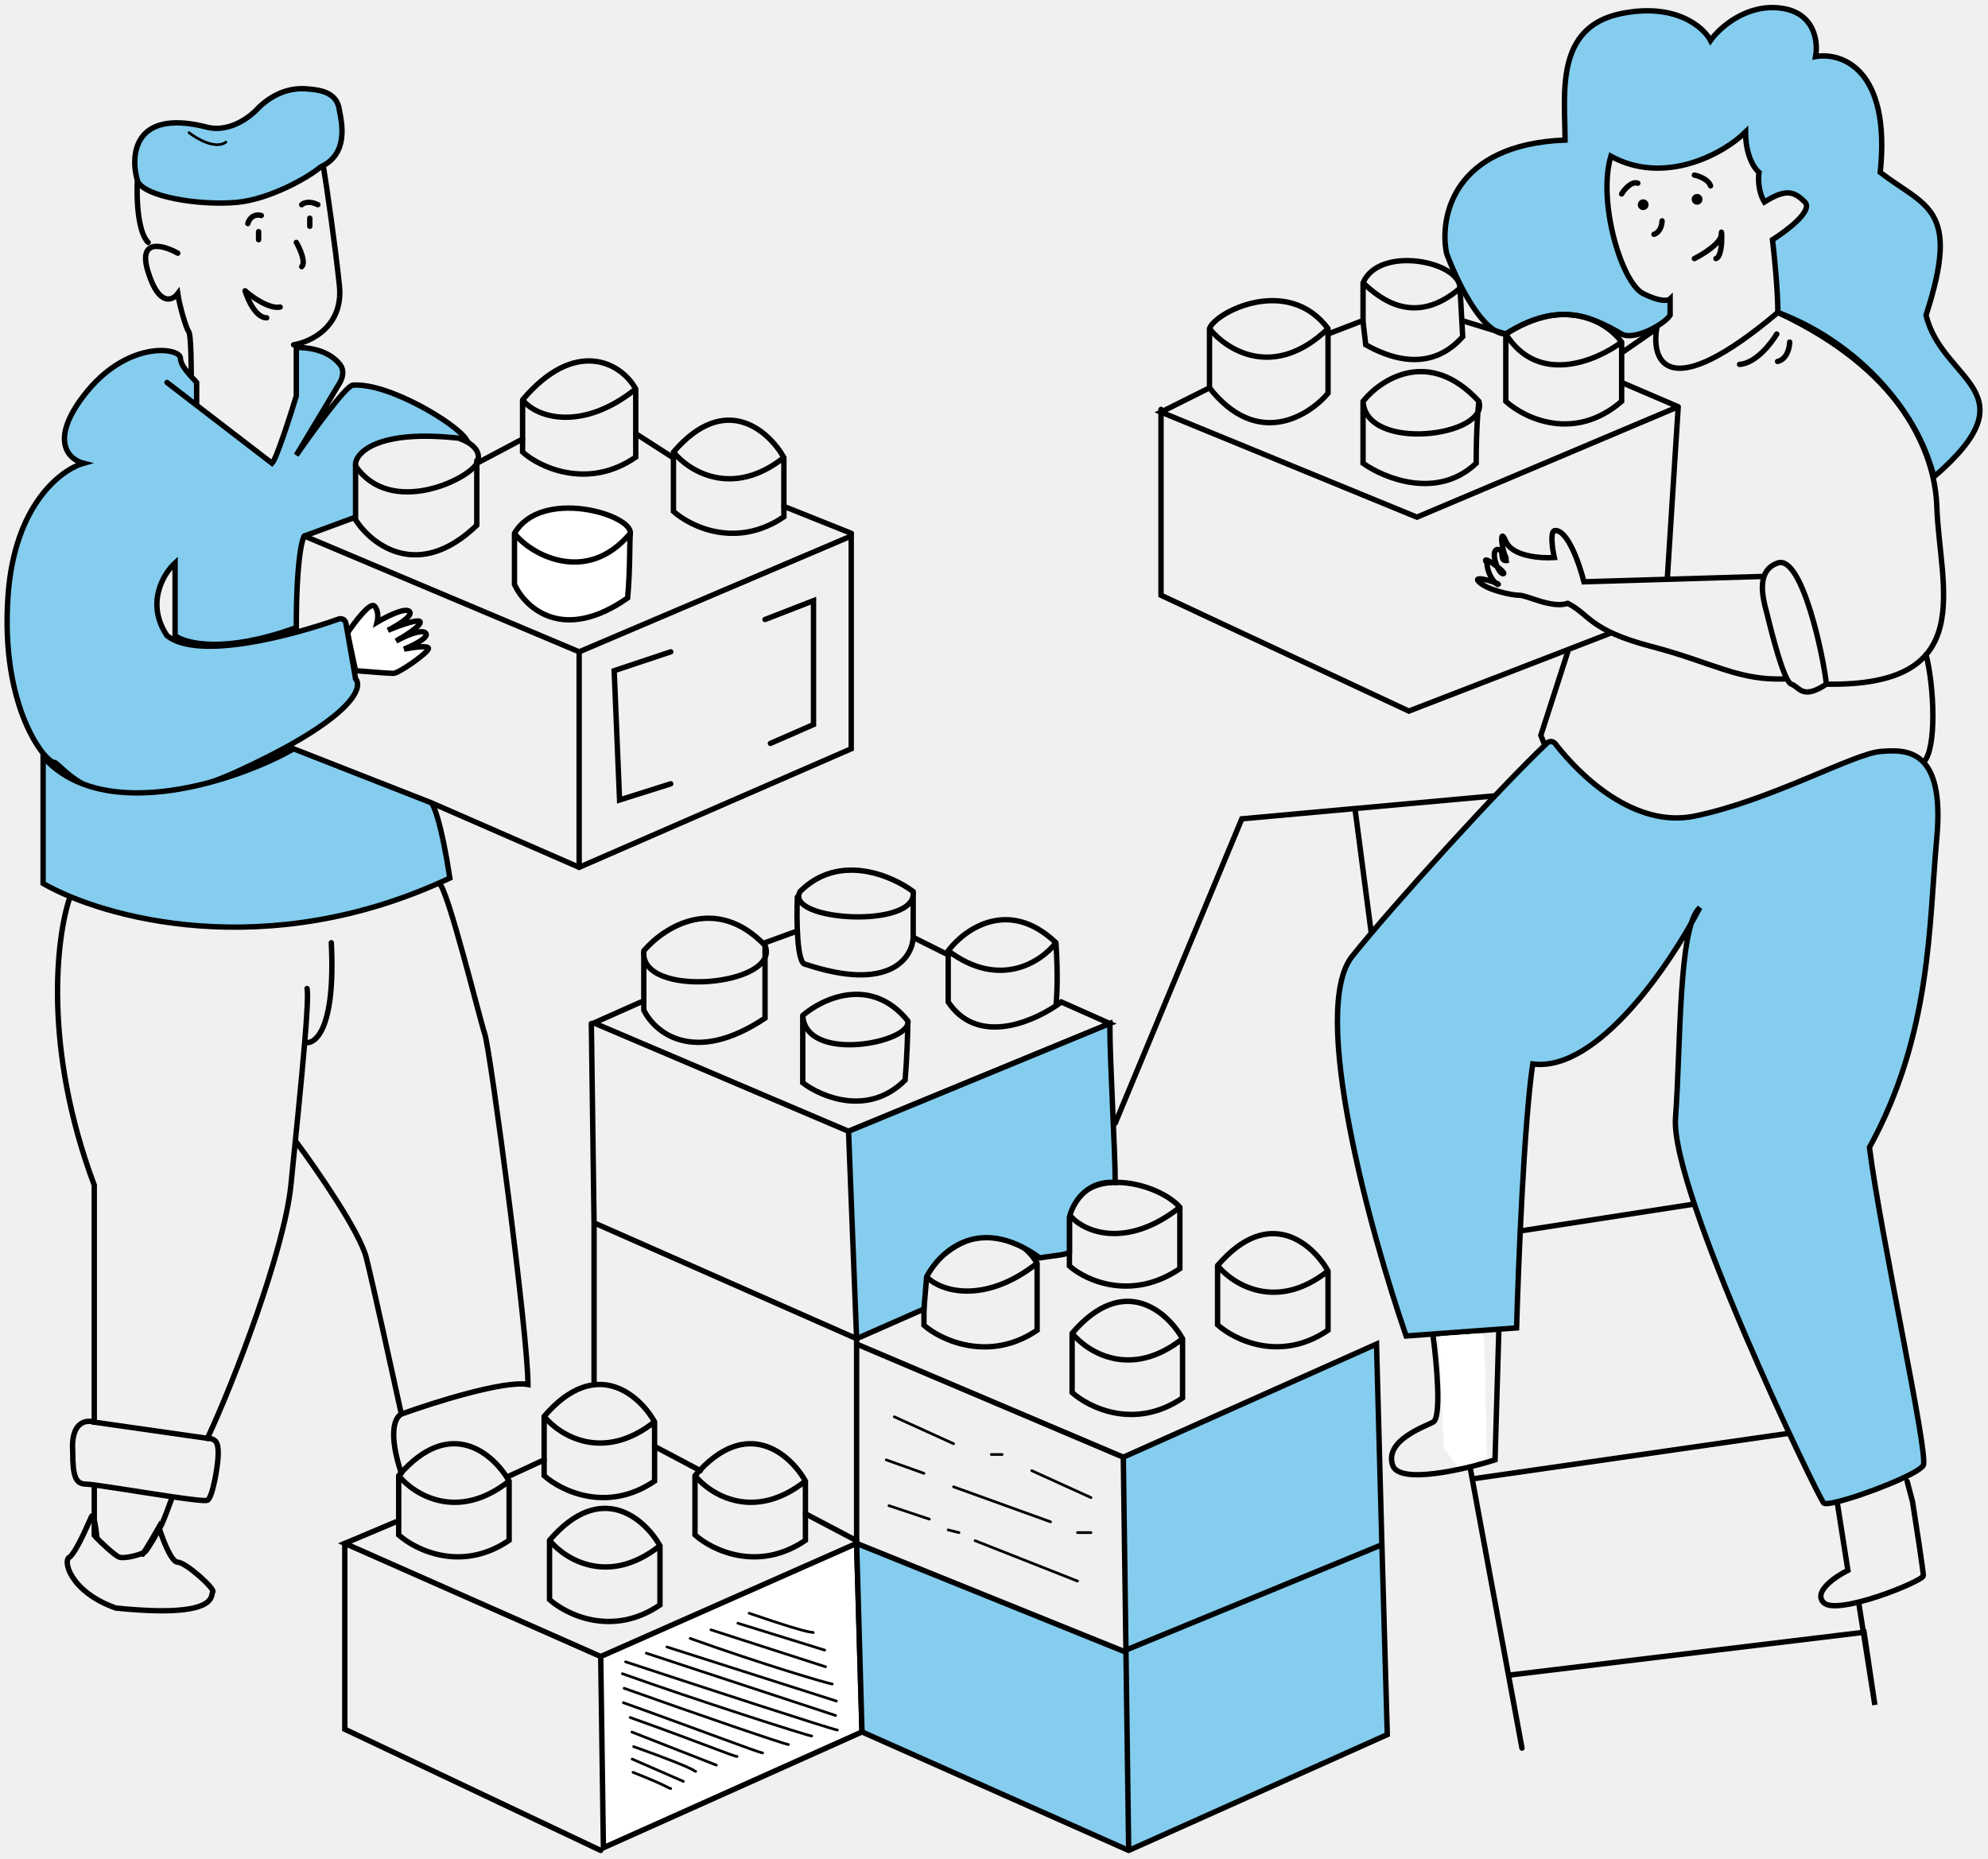
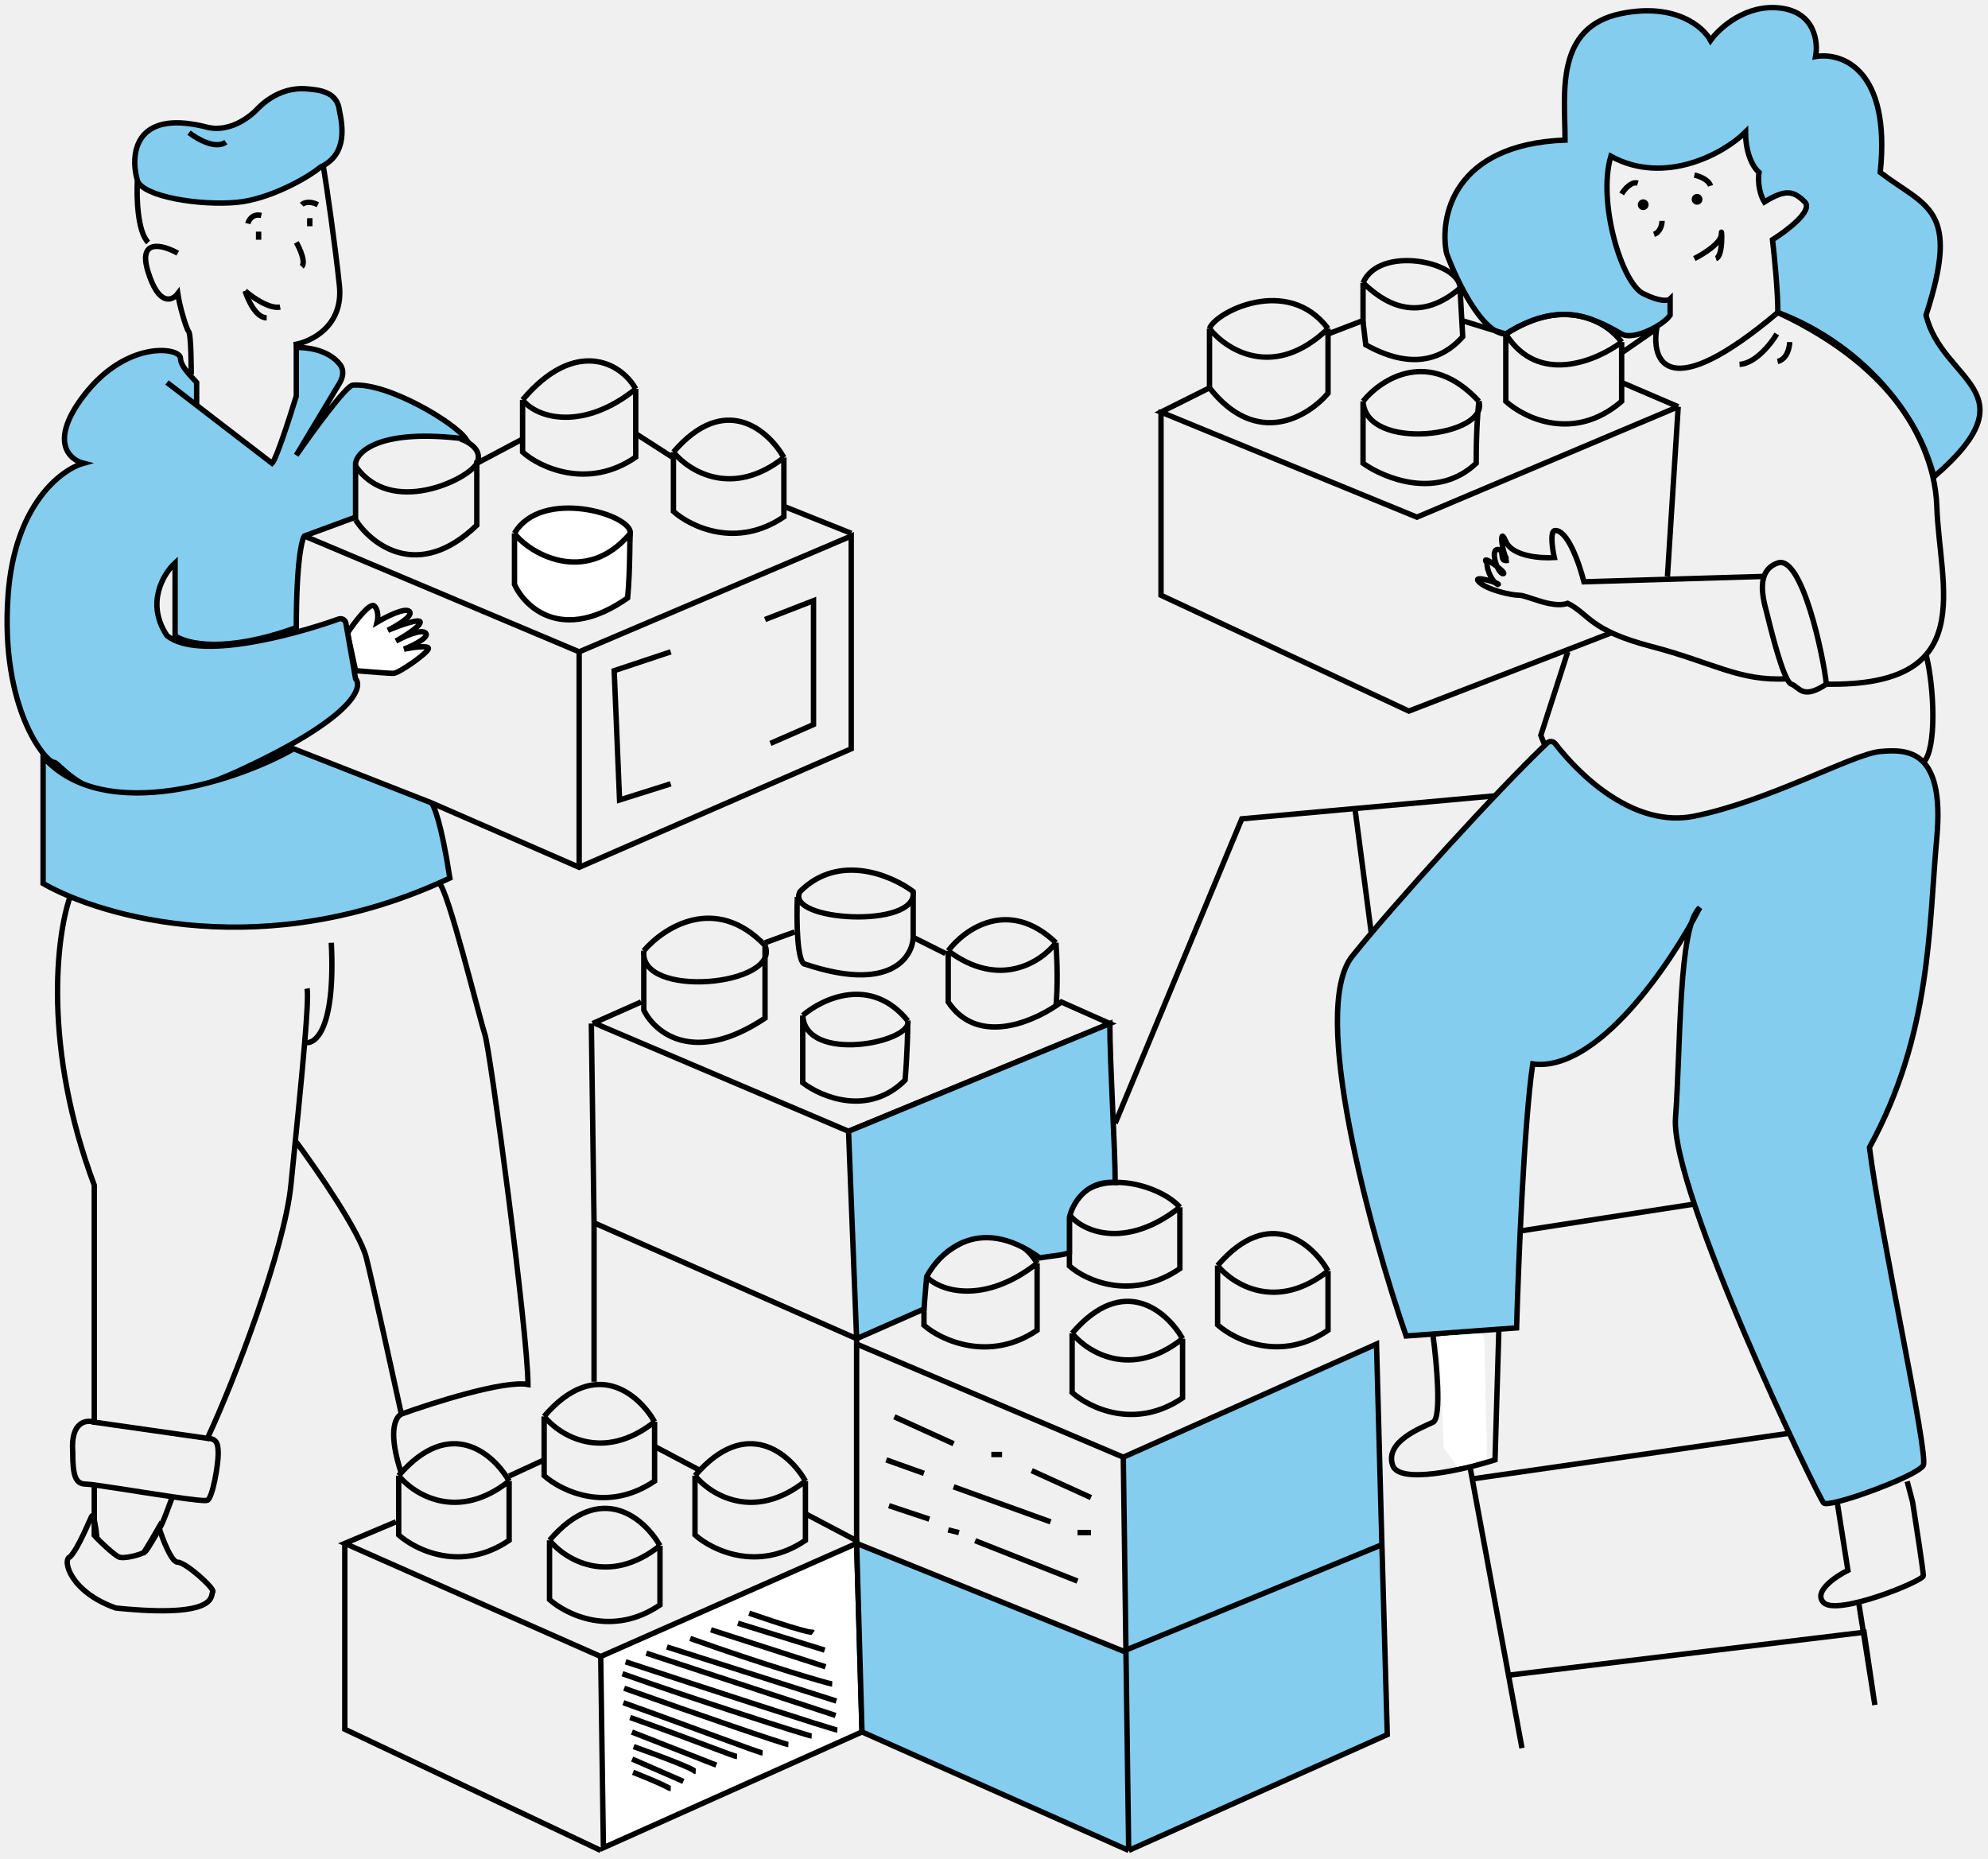
<svg xmlns="http://www.w3.org/2000/svg" viewBox="0 0 369 345" fill="none">
-   <path d="M332.191 63.5C332.172 64.531 331.696 66.693 329.942 67.097" stroke="black" stroke-linecap="round" />
-   <path d="M207 208.5L230.5 152L251.5 150.091M280 147.5L251.5 150.091M251.5 150.091L254.5 173L280 310.973M282.5 324.5L280 310.973M280 310.973L346 303L348 316.5L345 297.5" stroke="black" stroke-linecap="round" />
-   <path d="M273.5 274.5L332.5 266L327.5 221.5L279 229" stroke="black" stroke-linecap="round" />
-   <path d="M57.5 40.5V42" stroke="black" stroke-linecap="round" />
-   <path d="M48 43V44.5" stroke="black" stroke-linecap="round" />
-   <path d="M56 38C56.333 37.667 57.4 37.2 59 38" stroke="black" stroke-linecap="round" />
-   <path d="M46 41.5C46.167 40.833 46.9 39.6 48.5 40" stroke="black" stroke-linecap="round" />
-   <path d="M45.5 54C46 55.667 47.5 59 49.5 59" stroke="black" stroke-linecap="round" />
-   <path d="M45.5 54C46.833 55.167 50 57.4 52 57" stroke="black" stroke-linecap="round" />
-   <path d="M121.5 268.5L130 273" stroke="black" stroke-linecap="round" />
-   <path d="M94.5 274L101 271" stroke="black" stroke-linecap="round" />
-   <path d="M111.5 307.5L64 286.5L73.5 282.5" stroke="black" stroke-linecap="round" />
-   <path d="M199 247.5V258.5C202.167 261.334 210.7 265.5 219.5 259.5C219.5 255.1 219.5 250.334 219.5 248.5M199 247.5C208.6 236.3 216.667 243.5 219.5 248.5M199 247.5C201.833 251 209.9 256.1 219.5 248.5" stroke="black" stroke-linecap="round" />
-   <path d="M125 83.93V94.93C128.167 97.763 136.7 101.93 145.5 95.93C145.5 91.53 145.5 86.763 145.5 84.93M125 83.93C134.6 72.73 142.667 79.93 145.5 84.93M125 83.93C127.833 87.43 135.9 92.53 145.5 84.93" stroke="black" stroke-linecap="round" />
-   <path d="M171.5 236.5V246C174.667 248.833 183.7 252.93 192.5 246.93C192.5 242.53 192.5 236.333 192.5 234.5M171.5 236.5C181.1 225.3 189.667 229.5 192.5 234.5M171.5 236.5C174.333 240 182.9 242.1 192.5 234.5" stroke="black" stroke-linecap="round" />
-   <path d="M198.5 225.5V235C201.667 237.834 210.2 241.5 219 235.5C219 231.1 219 225.936 219 224.103M198.5 225.5C201 216 215 219.5 219 224.103M198.5 225.5C201.333 229 209.4 231.703 219 224.103" stroke="black" stroke-linecap="round" />
-   <path d="M226 234.93V245.93C229.167 248.763 237.7 252.93 246.5 246.93C246.5 242.53 246.5 237.763 246.5 235.93M226 234.93C235.6 223.73 243.667 230.93 246.5 235.93M226 234.93C228.833 238.43 236.9 243.53 246.5 235.93" stroke="black" stroke-linecap="round" />
-   <path d="M129 273.93V284.93C132.167 287.763 140.7 291.93 149.5 285.93C149.5 281.53 149.5 276.763 149.5 274.93M129 273.93C138.6 262.73 146.667 269.93 149.5 274.93M129 273.93C131.833 277.43 139.9 282.53 149.5 274.93" stroke="black" stroke-linecap="round" />
-   <path d="M149.5 281L159 286V248.5L110.266 227M110.266 227V256.5M110.266 227L109.763 190M55 45C55.67 46.167 56.809 48.7 56.005 49.5" stroke="black" stroke-linecap="round" />
-   <path d="M102 285.93V296.93C105.167 299.763 113.7 303.93 122.5 297.93C122.5 293.53 122.5 288.763 122.5 286.93M102 285.93C111.6 274.73 119.667 281.93 122.5 286.93M102 285.93C104.833 289.43 112.9 294.53 122.5 286.93" stroke="black" stroke-linecap="round" />
-   <path d="M101 262.93V273.93C104.167 276.763 112.7 280.93 121.5 274.93C121.5 270.53 121.5 265.763 121.5 263.93M101 262.93C110.6 251.73 118.667 258.93 121.5 263.93M101 262.93C103.833 266.43 111.9 271.53 121.5 263.93" stroke="black" stroke-linecap="round" />
-   <path d="M74 273.93V284.93C77.167 287.763 85.7 291.93 94.5 285.93C94.5 281.53 94.5 276.763 94.5 274.93M74 273.93C83.6 262.73 91.667 269.93 94.5 274.93M74 273.93C76.833 277.43 84.9 282.53 94.5 274.93" stroke="black" stroke-linecap="round" />
+   <path d="M332.191 63.5C332.172 64.531 331.696 66.693 329.942 67.097" stroke="black" strokeLinecap="round" />
+   <path d="M207 208.5L230.5 152L251.5 150.091M280 147.5L251.5 150.091M251.5 150.091L254.5 173L280 310.973M282.5 324.5L280 310.973M280 310.973L346 303L348 316.5L345 297.5" stroke="black" strokeLinecap="round" />
+   <path d="M273.5 274.5L332.5 266L327.5 221.5L279 229" stroke="black" strokeLinecap="round" />
+   <path d="M57.5 40.5V42" stroke="black" strokeLinecap="round" />
+   <path d="M48 43V44.5" stroke="black" strokeLinecap="round" />
+   <path d="M56 38C56.333 37.667 57.4 37.2 59 38" stroke="black" strokeLinecap="round" />
+   <path d="M46 41.5C46.167 40.833 46.9 39.6 48.5 40" stroke="black" strokeLinecap="round" />
+   <path d="M45.5 54C46 55.667 47.5 59 49.5 59" stroke="black" strokeLinecap="round" />
+   <path d="M45.5 54C46.833 55.167 50 57.4 52 57" stroke="black" strokeLinecap="round" />
+   <path d="M121.5 268.5L130 273" stroke="black" strokeLinecap="round" />
+   <path d="M94.5 274L101 271" stroke="black" strokeLinecap="round" />
+   <path d="M111.5 307.5L64 286.5L73.5 282.5" stroke="black" strokeLinecap="round" />
+   <path d="M199 247.5V258.5C202.167 261.334 210.7 265.5 219.5 259.5C219.5 255.1 219.5 250.334 219.5 248.5M199 247.5C208.6 236.3 216.667 243.5 219.5 248.5M199 247.5C201.833 251 209.9 256.1 219.5 248.5" stroke="black" strokeLinecap="round" />
+   <path d="M125 83.93V94.93C128.167 97.763 136.7 101.93 145.5 95.93C145.5 91.53 145.5 86.763 145.5 84.93M125 83.93C134.6 72.73 142.667 79.93 145.5 84.93M125 83.93C127.833 87.43 135.9 92.53 145.5 84.93" stroke="black" strokeLinecap="round" />
+   <path d="M171.5 236.5V246C174.667 248.833 183.7 252.93 192.5 246.93C192.5 242.53 192.5 236.333 192.5 234.5M171.5 236.5C181.1 225.3 189.667 229.5 192.5 234.5M171.5 236.5C174.333 240 182.9 242.1 192.5 234.5" stroke="black" strokeLinecap="round" />
+   <path d="M198.5 225.5V235C201.667 237.834 210.2 241.5 219 235.5C219 231.1 219 225.936 219 224.103M198.5 225.5C201 216 215 219.5 219 224.103M198.5 225.5C201.333 229 209.4 231.703 219 224.103" stroke="black" strokeLinecap="round" />
+   <path d="M226 234.93V245.93C229.167 248.763 237.7 252.93 246.5 246.93C246.5 242.53 246.5 237.763 246.5 235.93M226 234.93C235.6 223.73 243.667 230.93 246.5 235.93M226 234.93C228.833 238.43 236.9 243.53 246.5 235.93" stroke="black" strokeLinecap="round" />
+   <path d="M129 273.93V284.93C132.167 287.763 140.7 291.93 149.5 285.93C149.5 281.53 149.5 276.763 149.5 274.93M129 273.93C138.6 262.73 146.667 269.93 149.5 274.93M129 273.93C131.833 277.43 139.9 282.53 149.5 274.93" stroke="black" strokeLinecap="round" />
+   <path d="M149.5 281L159 286V248.5L110.266 227M110.266 227V256.5M110.266 227L109.763 190M55 45C55.67 46.167 56.809 48.7 56.005 49.5" stroke="black" strokeLinecap="round" />
+   <path d="M102 285.93V296.93C105.167 299.763 113.7 303.93 122.5 297.93C122.5 293.53 122.5 288.763 122.5 286.93M102 285.93C111.6 274.73 119.667 281.93 122.5 286.93M102 285.93C104.833 289.43 112.9 294.53 122.5 286.93" stroke="black" strokeLinecap="round" />
+   <path d="M101 262.93V273.93C104.167 276.763 112.7 280.93 121.5 274.93C121.5 270.53 121.5 265.763 121.5 263.93M101 262.93C110.6 251.73 118.667 258.93 121.5 263.93M101 262.93C103.833 266.43 111.9 271.53 121.5 263.93" stroke="black" strokeLinecap="round" />
+   <path d="M74 273.93V284.93C77.167 287.763 85.7 291.93 94.5 285.93C94.5 281.53 94.5 276.763 94.5 274.93M74 273.93C83.6 262.73 91.667 269.93 94.5 274.93M74 273.93C76.833 277.43 84.9 282.53 94.5 274.93" stroke="black" strokeLinecap="round" />
  <path d="M159 286.5L111.5 307.5L112 343L160 321.5L159 286.5Z" fill="white" />
-   <path d="M64 286.5V321L111.5 343.5M111.5 307.5L159 286.5L160 321.5L112 343L111.5 307.5Z" stroke="black" stroke-linecap="round" />
-   <path d="M176 284L178 284.5" stroke="black" stroke-width="0.5" stroke-linecap="round" />
-   <path d="M184 270H186" stroke="black" stroke-width="0.5" stroke-linecap="round" />
-   <path d="M200 284.5H202.5" stroke="black" stroke-width="0.5" stroke-linecap="round" />
-   <path d="M181 286L200 293.5" stroke="black" stroke-width="0.5" stroke-linecap="round" />
-   <path d="M165 279.5L172.5 282" stroke="black" stroke-width="0.5" stroke-linecap="round" />
-   <path d="M177 276L195 282.5" stroke="black" stroke-width="0.5" stroke-linecap="round" />
-   <path d="M164.5 271L171.5 273.5" stroke="black" stroke-width="0.5" stroke-linecap="round" />
-   <path d="M291 121L286 136.5L288 141.5" stroke="black" stroke-linecap="round" />
-   <path d="M314.5 48.001C316.167 47.167 319.5 45.1 319.5 43.501C319.5 41.501 320 47.501 318.5 48.001" stroke="black" stroke-linecap="round" />
-   <path d="M308.5 41C308.5 41.667 308.2 43.1 307 43.5" stroke="black" stroke-linecap="round" />
-   <path d="M301 36C301.5 35.166 302.8 33.6 304 34" stroke="black" stroke-linecap="round" />
-   <path d="M290.496 26C269.696 26.8 267.163 40.333 268.496 47C270.33 52 275.098 62 279.498 62C288.998 56 294.998 58.5 300.998 62C303.187 63.276 308.831 60.333 309.998 58.5V55.5C309.665 55.833 308.198 56.1 304.998 54.5C300.998 52.5 296.498 37.5 298.997 29C308.996 34.5 319.998 28.5 323.998 24.5C323.998 28.9 325.665 31.333 326.498 32C326.331 33 326.298 35.5 327.498 37.5C331.498 35 332.998 35.5 334.998 37.5C336.598 39.1 331.665 42.833 328.998 44.5C329.331 47.333 329.998 54 329.998 58C353.498 69 357.498 83.5 358.998 88.5C377.498 72.5 360.498 71 357.498 58.5C363.998 38.5 357.498 38.5 348.998 32C350.998 12.8 341.831 9.667 336.998 10.5C337.498 7.833 336.898 2.3 330.498 1.5C324.098 0.7 319.165 5.167 317.498 7.5C316.165 5 310.998 0.5 300.998 2.5C288.498 5 290.496 17.5 290.496 26Z" fill="#84CDEE" stroke="black" stroke-linecap="round" />
-   <path d="M314.5 32.5C315.333 32.667 317.1 33.3 317.5 34.5" stroke="black" stroke-linecap="round" />
-   <path d="M311.5 75.5L263 96L215.5 76.5L224.5 72M311.5 75.5L309.5 107M311.5 75.5L301 70.999M224.5 72V61M224.5 72C233.3 83.2 242.833 77.333 246.5 73V62M224.5 61C225.5 58 239 51 246.5 61M224.5 61C227.667 65 236.5 70.6 246.5 61M246.5 61V62M246.5 62L253 59.5M253 59.5V52.5M253 59.5C253 59.666 253.1 60.8 253.5 63.999C263.5 69.6 269 65.333 271.5 62.5L271 53.5M253 52.5C256.167 55.5 262.6 60.7 271 53.5M253 52.5C256 45.5 271 48.499 271 53.5M253 74.499C256.333 70.333 265.3 64.499 274.5 74.499M253 74.499C253.5 83.999 276.5 80.999 274.5 74.499M253 74.499V85.999C257 88.833 266.8 92.799 274 85.999C274 79.999 274.333 75.833 274.5 74.499M271.333 59.5L279.5 62M279.5 62V74.499C283 77.666 292.2 82.1 301 74.499C301 73.275 301 72.1 301 70.999M279.5 62C290.7 54.8 298.5 60 301 63.499M279.5 62C285.5 71.6 296.333 67 301 63.499M301 63.499C301 63.94 301 64.623 301 65.499M301 70.999C301 68.802 301 66.903 301 65.499M301 65.499L307.5 61C306.5 67.166 309.6 75.2 330 57.999C346 63.999 359 78.999 359.5 93.999C360 109 367.5 127.5 339 127M339 127C338.5 122 334.5 103 330 104.5C328.579 104.973 327.806 105.896 327.429 107M339 127C334.5 130 334 127.5 332.5 127C332.25 126.916 331.971 126.554 331.679 126M327.429 107C326.614 109.391 327.658 112.631 328 114C328.417 115.666 330.221 123.231 331.679 126M327.429 107L294 108C293.167 104.666 290.9 98.1 288.5 98.499C287.7 98.9 288.167 102 288.5 103.5C286 103.666 280.7 103.3 279.5 100.5C278 96.999 279 104 280 104C278 104.5 279.5 102 278 102C276.5 102 278 106.5 279 106.5C280 106.5 274.5 102.5 276 104.5C276 106 277 108 278 108.5C279 108.5 273 106.5 274.5 108C276 109.5 280.5 110.5 282 110.5C283.5 110.5 288 113 291 112C295 114 295 117 306.5 120C318 123 322.859 126.5 331.679 126" stroke="black" stroke-linecap="round" />
+   <path d="M64 286.5V321L111.5 343.5M111.5 307.5L159 286.5L160 321.5L112 343L111.5 307.5Z" stroke="black" strokeLinecap="round" />
+   <path d="M176 284L178 284.5" stroke="black" strokeWidth="0.5" strokeLinecap="round" />
+   <path d="M184 270H186" stroke="black" strokeWidth="0.5" strokeLinecap="round" />
+   <path d="M200 284.5H202.5" stroke="black" strokeWidth="0.5" strokeLinecap="round" />
+   <path d="M181 286L200 293.5" stroke="black" strokeWidth="0.5" strokeLinecap="round" />
+   <path d="M165 279.5L172.5 282" stroke="black" strokeWidth="0.5" strokeLinecap="round" />
+   <path d="M177 276L195 282.5" stroke="black" strokeWidth="0.5" strokeLinecap="round" />
+   <path d="M164.5 271L171.5 273.5" stroke="black" strokeWidth="0.5" strokeLinecap="round" />
+   <path d="M291 121L286 136.5L288 141.5" stroke="black" strokeLinecap="round" />
+   <path d="M314.5 48.001C316.167 47.167 319.5 45.1 319.5 43.501C319.5 41.501 320 47.501 318.5 48.001" stroke="black" strokeLinecap="round" />
+   <path d="M308.5 41C308.5 41.667 308.2 43.1 307 43.5" stroke="black" strokeLinecap="round" />
+   <path d="M301 36C301.5 35.166 302.8 33.6 304 34" stroke="black" strokeLinecap="round" />
+   <path d="M290.496 26C269.696 26.8 267.163 40.333 268.496 47C270.33 52 275.098 62 279.498 62C288.998 56 294.998 58.5 300.998 62C303.187 63.276 308.831 60.333 309.998 58.5V55.5C309.665 55.833 308.198 56.1 304.998 54.5C300.998 52.5 296.498 37.5 298.997 29C308.996 34.5 319.998 28.5 323.998 24.5C323.998 28.9 325.665 31.333 326.498 32C326.331 33 326.298 35.5 327.498 37.5C331.498 35 332.998 35.5 334.998 37.5C336.598 39.1 331.665 42.833 328.998 44.5C329.331 47.333 329.998 54 329.998 58C353.498 69 357.498 83.5 358.998 88.5C377.498 72.5 360.498 71 357.498 58.5C363.998 38.5 357.498 38.5 348.998 32C350.998 12.8 341.831 9.667 336.998 10.5C337.498 7.833 336.898 2.3 330.498 1.5C324.098 0.7 319.165 5.167 317.498 7.5C316.165 5 310.998 0.5 300.998 2.5C288.498 5 290.496 17.5 290.496 26Z" fill="#84CDEE" stroke="black" strokeLinecap="round" />
+   <path d="M314.5 32.5C315.333 32.667 317.1 33.3 317.5 34.5" stroke="black" strokeLinecap="round" />
+   <path d="M311.5 75.5L263 96L215.5 76.5L224.5 72M311.5 75.5L309.5 107M311.5 75.5L301 70.999M224.5 72V61M224.5 72C233.3 83.2 242.833 77.333 246.5 73V62M224.5 61C225.5 58 239 51 246.5 61M224.5 61C227.667 65 236.5 70.6 246.5 61M246.5 61V62M246.5 62L253 59.5M253 59.5V52.5M253 59.5C253 59.666 253.1 60.8 253.5 63.999C263.5 69.6 269 65.333 271.5 62.5L271 53.5M253 52.5C256.167 55.5 262.6 60.7 271 53.5M253 52.5C256 45.5 271 48.499 271 53.5M253 74.499C256.333 70.333 265.3 64.499 274.5 74.499M253 74.499C253.5 83.999 276.5 80.999 274.5 74.499M253 74.499V85.999C257 88.833 266.8 92.799 274 85.999C274 79.999 274.333 75.833 274.5 74.499M271.333 59.5L279.5 62M279.5 62V74.499C283 77.666 292.2 82.1 301 74.499C301 73.275 301 72.1 301 70.999M279.5 62C290.7 54.8 298.5 60 301 63.499M279.5 62C285.5 71.6 296.333 67 301 63.499M301 63.499C301 63.94 301 64.623 301 65.499M301 70.999C301 68.802 301 66.903 301 65.499M301 65.499L307.5 61C306.5 67.166 309.6 75.2 330 57.999C346 63.999 359 78.999 359.5 93.999C360 109 367.5 127.5 339 127M339 127C338.5 122 334.5 103 330 104.5C328.579 104.973 327.806 105.896 327.429 107M339 127C334.5 130 334 127.5 332.5 127C332.25 126.916 331.971 126.554 331.679 126M327.429 107C326.614 109.391 327.658 112.631 328 114C328.417 115.666 330.221 123.231 331.679 126M327.429 107L294 108C293.167 104.666 290.9 98.1 288.5 98.499C287.7 98.9 288.167 102 288.5 103.5C286 103.666 280.7 103.3 279.5 100.5C278 96.999 279 104 280 104C278 104.5 279.5 102 278 102C276.5 102 278 106.5 279 106.5C280 106.5 274.5 102.5 276 104.5C276 106 277 108 278 108.5C279 108.5 273 106.5 274.5 108C276 109.5 280.5 110.5 282 110.5C283.5 110.5 288 113 291 112C295 114 295 117 306.5 120C318 123 322.859 126.5 331.679 126" stroke="black" strokeLinecap="round" />
  <path d="M260.998 248C254.331 228.667 242.998 187.5 250.998 177.5C258.751 167.808 278.247 146.362 287.179 137.919C287.613 137.508 288.304 137.574 288.669 138.047C293.481 144.277 303.509 153.734 314.498 151.5C328.498 148.654 343.998 139.929 348.998 139.5C353.998 139.071 360.998 139 359.498 155.5C357.998 172 358.498 192 346.998 213C348.998 229 357.998 270 356.998 272C356.214 273.569 345.896 277.597 340.998 278.78C339.651 279.106 338.714 279.216 338.498 279C337.498 278 309.997 221 310.998 207.5C311.842 196.107 311.618 178.66 313.931 171.388C307.81 182.18 295.459 198.961 284.498 197.5C282.898 208.3 281.831 234.667 281.498 246.5L278.21 246.741L260.998 248Z" fill="#84CDEE" />
-   <path d="M357.498 121.5C358.998 127.333 359.539 139 357.039 141.5M265.998 248C266.665 253 267.598 263.2 265.998 264C263.998 265 256.998 267.5 258.498 272C259.698 275.6 271.665 272.833 277.498 271L278.21 246.741M278.21 246.741L281.498 246.5C281.831 234.667 282.898 208.3 284.498 197.5C296.498 199.1 310.165 178.833 315.498 168.5C311.498 172 311.998 194 310.998 207.5C309.997 221 337.498 278 338.498 279C338.714 279.216 339.651 279.106 340.998 278.78M278.21 246.741L260.998 248C254.331 228.667 242.998 187.5 250.998 177.5C258.751 167.808 278.247 146.362 287.179 137.919C287.613 137.508 288.304 137.574 288.669 138.047C293.481 144.277 303.509 153.734 314.498 151.5C328.498 148.654 343.998 139.929 348.998 139.5C353.998 139.071 360.998 139 359.498 155.5C357.998 172 358.498 192 346.998 213C348.998 229 357.998 270 356.998 272C356.214 273.569 345.896 277.597 340.998 278.78M340.998 278.78L342.998 291.5C340.665 292.667 336.498 295.5 338.498 297.5C340.998 300 356.998 293.5 356.998 292.5C356.998 291.7 355.665 283.02 354.998 278.78L353.998 275" stroke="black" stroke-linecap="round" />
+   <path d="M357.498 121.5C358.998 127.333 359.539 139 357.039 141.5M265.998 248C266.665 253 267.598 263.2 265.998 264C263.998 265 256.998 267.5 258.498 272C259.698 275.6 271.665 272.833 277.498 271L278.21 246.741M278.21 246.741L281.498 246.5C281.831 234.667 282.898 208.3 284.498 197.5C296.498 199.1 310.165 178.833 315.498 168.5C311.498 172 311.998 194 310.998 207.5C309.997 221 337.498 278 338.498 279C338.714 279.216 339.651 279.106 340.998 278.78M278.21 246.741L260.998 248C254.331 228.667 242.998 187.5 250.998 177.5C258.751 167.808 278.247 146.362 287.179 137.919C287.613 137.508 288.304 137.574 288.669 138.047C293.481 144.277 303.509 153.734 314.498 151.5C328.498 148.654 343.998 139.929 348.998 139.5C353.998 139.071 360.998 139 359.498 155.5C357.998 172 358.498 192 346.998 213C348.998 229 357.998 270 356.998 272C356.214 273.569 345.896 277.597 340.998 278.78M340.998 278.78L342.998 291.5C340.665 292.667 336.498 295.5 338.498 297.5C340.998 300 356.998 293.5 356.998 292.5C356.998 291.7 355.665 283.02 354.998 278.78L353.998 275" stroke="black" strokeLinecap="round" />
  <path d="M37.998 23.5C24.798 20.3 24.164 28.834 25.498 33.5C26.497 36.501 37.028 38.212 43.998 37.561C49.998 37 57.165 33 59.498 31C59.672 30.92 59.838 30.836 59.998 30.749C64.619 28.229 63.481 22.916 62.998 20.5C62.598 16.9 58.998 16.682 56.998 16.5C51.498 16 47.998 20 47.498 20.5C47.145 20.854 42.998 25 37.998 23.5Z" fill="#84CDEE" />
-   <path d="M54.498 64C57.664 63.5 63.798 60.6 62.998 53C62.198 45.4 60.665 34.749 59.998 30.749M25.498 33.5C25.331 36.5 25.498 43 27.498 45M25.498 33.5C24.164 28.834 24.798 20.3 37.998 23.5C42.998 25 47.145 20.854 47.498 20.5C47.998 20 51.498 16 56.998 16.5C58.998 16.682 62.598 16.9 62.998 20.5C63.498 23 64.698 28.6 59.498 31C57.165 33 49.998 37 43.998 37.561C37.028 38.212 26.497 36.501 25.498 33.5Z" stroke="black" stroke-linecap="round" />
-   <path d="M215.5 76V110.5L261.5 132L299 117.5" stroke="black" stroke-linecap="round" />
+   <path d="M54.498 64C57.664 63.5 63.798 60.6 62.998 53C62.198 45.4 60.665 34.749 59.998 30.749M25.498 33.5C25.331 36.5 25.498 43 27.498 45M25.498 33.5C24.164 28.834 24.798 20.3 37.998 23.5C42.998 25 47.145 20.854 47.498 20.5C47.998 20 51.498 16 56.998 16.5C58.998 16.682 62.598 16.9 62.998 20.5C63.498 23 64.698 28.6 59.498 31C57.165 33 49.998 37 43.998 37.561C37.028 38.212 26.497 36.501 25.498 33.5Z" stroke="black" strokeLinecap="round" />
+   <path d="M215.5 76V110.5L261.5 132L299 117.5" stroke="black" strokeLinecap="round" />
  <path d="M95.496 98.999C100.496 90.499 117.346 95.499 116.996 98.999C116.83 100.666 116.996 105.5 116.496 111C104.496 119.4 97.496 112.833 95.496 108.5V98.999Z" fill="white" />
  <path d="M69.496 112.5C68.696 111.7 65.83 115.5 64.496 117.5L65.996 124.5C67.996 124.666 72.196 125 72.996 125C73.996 125 78.996 121.5 79.496 120.5C79.896 119.7 76.663 120.166 74.996 120.5C76.663 119.833 79.796 118.3 78.996 117.5C78.196 116.7 74.996 118.166 73.496 119C74.996 118.166 77.996 116.3 77.996 115.5C77.996 114.7 73.996 116.166 71.996 117C73.663 116.166 76.796 114.3 75.996 113.5C75.196 112.7 71.663 114.5 69.996 115.5C70.163 114.833 70.296 113.3 69.496 112.5Z" fill="white" />
-   <path d="M95.496 98.999C97.996 102.5 108.596 108.999 116.996 98.999M95.496 98.999C100.496 90.499 117.346 95.499 116.996 98.999M95.496 98.999V108.5C97.496 112.833 104.496 119.4 116.496 111C116.996 105.5 116.83 100.666 116.996 98.999M17.996 285.5C17.829 283.833 17.396 280.7 16.996 281.5C16.496 282.5 14.496 287.5 12.996 289C11.496 289.5 12.996 295.5 21.496 298.5C40.996 300.5 38.996 296 39.496 295.5C39.996 295 34.496 290 32.996 290C31.796 290 30.163 285.666 29.496 283.5C28.829 284.666 27.296 287.3 26.496 288.5M64.496 117.5C65.83 115.5 68.696 111.7 69.496 112.5C70.296 113.3 70.163 114.833 69.996 115.5C71.663 114.5 75.196 112.7 75.996 113.5C76.796 114.3 73.663 116.166 71.996 117C73.996 116.166 77.996 114.7 77.996 115.5C77.996 116.3 74.996 118.166 73.496 119C74.996 118.166 78.196 116.7 78.996 117.5C79.796 118.3 76.663 119.833 74.996 120.5C76.663 120.166 79.896 119.7 79.496 120.5C78.996 121.5 73.996 125 72.996 125C72.196 125 67.996 124.666 65.996 124.5L64.496 117.5Z" stroke="black" stroke-linecap="round" />
-   <path d="M32.996 47C30.329 45.5 25.496 44.1 27.496 50.5C29.496 56.9 31.996 55.833 32.996 54.5C33.329 56.833 34.6 61.1 35 61.5C35.5 62 35.496 69 35.496 69.5" stroke="black" stroke-linecap="round" />
-   <path d="M66 96.5C69 101.167 77.7 107.9 88.5 97.5C88.5 91.9 88.5 87.167 88.5 85.5" stroke="black" stroke-linecap="round" />
-   <path d="M145.5 94L158 99" stroke="black" stroke-linecap="round" />
-   <path d="M118 80.5L125 85" stroke="black" stroke-linecap="round" />
-   <path d="M88.5 86L97 81.5" stroke="black" stroke-linecap="round" />
-   <path d="M142 115L151 111.5V134.5L143 138" stroke="black" stroke-linecap="round" />
-   <path d="M107.5 121V161" stroke="black" stroke-linecap="round" />
-   <path d="M124.5 121L114 124.5L115 148.5L124.5 145.5" stroke="black" stroke-linecap="round" />
+   <path d="M95.496 98.999C97.996 102.5 108.596 108.999 116.996 98.999M95.496 98.999C100.496 90.499 117.346 95.499 116.996 98.999M95.496 98.999V108.5C97.496 112.833 104.496 119.4 116.496 111C116.996 105.5 116.83 100.666 116.996 98.999M17.996 285.5C17.829 283.833 17.396 280.7 16.996 281.5C16.496 282.5 14.496 287.5 12.996 289C11.496 289.5 12.996 295.5 21.496 298.5C40.996 300.5 38.996 296 39.496 295.5C39.996 295 34.496 290 32.996 290C31.796 290 30.163 285.666 29.496 283.5C28.829 284.666 27.296 287.3 26.496 288.5M64.496 117.5C65.83 115.5 68.696 111.7 69.496 112.5C70.296 113.3 70.163 114.833 69.996 115.5C71.663 114.5 75.196 112.7 75.996 113.5C76.796 114.3 73.663 116.166 71.996 117C73.996 116.166 77.996 114.7 77.996 115.5C77.996 116.3 74.996 118.166 73.496 119C74.996 118.166 78.196 116.7 78.996 117.5C79.796 118.3 76.663 119.833 74.996 120.5C76.663 120.166 79.896 119.7 79.496 120.5C78.996 121.5 73.996 125 72.996 125C72.196 125 67.996 124.666 65.996 124.5L64.496 117.5Z" stroke="black" strokeLinecap="round" />
+   <path d="M32.996 47C30.329 45.5 25.496 44.1 27.496 50.5C29.496 56.9 31.996 55.833 32.996 54.5C33.329 56.833 34.6 61.1 35 61.5C35.5 62 35.496 69 35.496 69.5" stroke="black" strokeLinecap="round" />
+   <path d="M66 96.5C69 101.167 77.7 107.9 88.5 97.5C88.5 91.9 88.5 87.167 88.5 85.5" stroke="black" strokeLinecap="round" />
+   <path d="M145.5 94L158 99" stroke="black" strokeLinecap="round" />
+   <path d="M118 80.5L125 85" stroke="black" strokeLinecap="round" />
+   <path d="M88.5 86L97 81.5" stroke="black" strokeLinecap="round" />
+   <path d="M142 115L151 111.5V134.5L143 138" stroke="black" strokeLinecap="round" />
+   <path d="M107.5 121V161" stroke="black" strokeLinecap="round" />
+   <path d="M124.5 121L114 124.5L115 148.5L124.5 145.5" stroke="black" strokeLinecap="round" />
  <path d="M36.498 75.231L50.498 86C51.297 85.2 53.831 77.333 54.998 73.5V64.5C59.556 64.5 62.018 66.191 63.178 67.766C63.915 68.768 63.643 70.091 63.004 71.158L54.998 84.5C57.998 80.167 64.298 71.5 65.498 71.5C71.998 71 84.498 78.5 86.498 81.5C70.898 79.5 66.331 83.667 65.998 86V96L56.498 99.5C55.998 100.167 54.998 104.5 54.998 116.5C41.798 121.3 34.498 119.5 32.498 118V104.5C30.331 106.5 26.998 112 30.998 118C36.745 122.598 53.962 118.081 62.873 114.91C63.462 114.7 64.097 115.069 64.204 115.686L65.998 126C67.498 127.667 65.298 133.4 44.498 143C18.498 155 11.497 141.5 9.997 141.5C8.497 141.5 -0.003 131.5 1.497 110.5C2.697 93.7 11.331 87.167 15.498 86C12.831 85.333 9.098 81.9 15.498 73.5C23.498 63 33.498 64.5 33.498 66.5C33.498 68.1 35.831 70.167 36.498 71V75.231Z" fill="#84CDEE" />
-   <path d="M54.998 212C58.831 217.167 66.798 228.7 67.998 233.5C69.198 238.3 72.831 254.833 74.498 262.5M74.498 262.5C80.498 260.333 93.598 256.2 97.998 257C97.998 247.5 90.998 195 89.998 192C88.998 189 82.998 164.5 81.498 164M74.498 262.5C73.165 263.167 72.098 266.3 74.498 273.5M17.498 264C15.998 263.5 13.098 263.9 13.498 269.5C13.498 274 13.998 275.5 15.998 275.5C17.284 275.5 25.811 276.948 31.998 277.848M38.498 267C40.498 267 40.498 268.5 40.498 270C40.498 271.803 39.498 278 38.498 278.5C38.141 278.678 35.429 278.348 31.998 277.848M17.498 276L17.498 285C18.664 286.333 21.198 288.6 21.998 289C22.998 289.5 26.498 288.5 26.998 288C27.498 287.5 29.498 284 29.998 283C30.398 282.2 31.498 279.232 31.998 277.848M30.998 71L36.498 75.231M36.498 75.231L50.498 86C51.297 85.2 53.831 77.333 54.998 73.5C54.998 72.667 54.998 69.7 54.998 64.5C59.556 64.5 62.018 66.191 63.178 67.766C63.915 68.768 63.643 70.091 63.004 71.158L54.998 84.5C57.998 80.167 64.298 71.5 65.498 71.5C71.998 71 84.498 78.5 86.498 81.5C70.898 79.5 66.331 83.667 65.998 86V96L56.498 99.5C55.998 100.167 54.998 104.5 54.998 116.5C41.798 121.3 34.498 119.5 32.498 118V104.5C30.331 106.5 26.998 112 30.998 118C36.745 122.598 53.962 118.081 62.873 114.91C63.462 114.7 64.097 115.069 64.204 115.686L65.998 126C67.498 127.667 65.298 133.4 44.498 143C18.498 155 11.497 141.5 9.997 141.5C8.497 141.5 -0.003 131.5 1.497 110.5C2.697 93.7 11.331 87.167 15.498 86C12.831 85.333 9.098 81.9 15.498 73.5C23.498 63 33.498 64.5 33.498 66.5C33.498 68.1 35.831 70.167 36.498 71V75.231Z" stroke="black" stroke-linecap="round" />
-   <path d="M85.5 81.5C87 82 89.7 83.6 88.5 86C87 89 72.5 96 66 86.5" stroke="black" stroke-linecap="round" />
-   <path d="M12.996 166.5C10.496 173.667 7.896 194.4 17.496 220C17.496 247.6 17.496 260.833 17.496 264L38.496 267C43.496 256.333 52.801 231.947 53.996 220C54.88 211.157 55.938 200.923 56.556 193.5M56.996 183.5C57.201 184.526 56.985 188.332 56.556 193.5M56.556 193.5C58.536 194 62.296 191 61.496 175" stroke="black" stroke-linecap="round" />
+   <path d="M54.998 212C58.831 217.167 66.798 228.7 67.998 233.5C69.198 238.3 72.831 254.833 74.498 262.5M74.498 262.5C80.498 260.333 93.598 256.2 97.998 257C97.998 247.5 90.998 195 89.998 192C88.998 189 82.998 164.5 81.498 164M74.498 262.5C73.165 263.167 72.098 266.3 74.498 273.5M17.498 264C15.998 263.5 13.098 263.9 13.498 269.5C13.498 274 13.998 275.5 15.998 275.5C17.284 275.5 25.811 276.948 31.998 277.848M38.498 267C40.498 267 40.498 268.5 40.498 270C40.498 271.803 39.498 278 38.498 278.5C38.141 278.678 35.429 278.348 31.998 277.848M17.498 276L17.498 285C18.664 286.333 21.198 288.6 21.998 289C22.998 289.5 26.498 288.5 26.998 288C27.498 287.5 29.498 284 29.998 283C30.398 282.2 31.498 279.232 31.998 277.848M30.998 71L36.498 75.231M36.498 75.231L50.498 86C51.297 85.2 53.831 77.333 54.998 73.5C54.998 72.667 54.998 69.7 54.998 64.5C59.556 64.5 62.018 66.191 63.178 67.766C63.915 68.768 63.643 70.091 63.004 71.158L54.998 84.5C57.998 80.167 64.298 71.5 65.498 71.5C71.998 71 84.498 78.5 86.498 81.5C70.898 79.5 66.331 83.667 65.998 86V96L56.498 99.5C55.998 100.167 54.998 104.5 54.998 116.5C41.798 121.3 34.498 119.5 32.498 118V104.5C30.331 106.5 26.998 112 30.998 118C36.745 122.598 53.962 118.081 62.873 114.91C63.462 114.7 64.097 115.069 64.204 115.686L65.998 126C67.498 127.667 65.298 133.4 44.498 143C18.498 155 11.497 141.5 9.997 141.5C8.497 141.5 -0.003 131.5 1.497 110.5C2.697 93.7 11.331 87.167 15.498 86C12.831 85.333 9.098 81.9 15.498 73.5C23.498 63 33.498 64.5 33.498 66.5C33.498 68.1 35.831 70.167 36.498 71V75.231Z" stroke="black" strokeLinecap="round" />
+   <path d="M85.5 81.5C87 82 89.7 83.6 88.5 86C87 89 72.5 96 66 86.5" stroke="black" strokeLinecap="round" />
+   <path d="M12.996 166.5C10.496 173.667 7.896 194.4 17.496 220C17.496 247.6 17.496 260.833 17.496 264L38.496 267C43.496 256.333 52.801 231.947 53.996 220C54.88 211.157 55.938 200.923 56.556 193.5M56.996 183.5C57.201 184.526 56.985 188.332 56.556 193.5M56.556 193.5C58.536 194 62.296 191 61.496 175" stroke="black" strokeLinecap="round" />
  <path d="M8 164V140.5C19.5 153.5 45 144.5 54.5 139L80 149C80.5 149.333 81.9 152.6 83.5 163C49.5 179 19 170.333 8 164Z" fill="#84CDEE" />
-   <path d="M80 149C80.5 149.333 81.9 152.6 83.5 163C49.5 179 19 170.333 8 164V140.5C19.5 153.5 45 144.5 54.5 139L80 149ZM80 149L107.5 161L158 139V99.5L107.5 121L56.5 99.5" stroke="black" stroke-linecap="round" />
-   <path d="M110.5 190L157.5 210L206 190L197 186C196.692 186.231 196.358 186.468 196 186.707M176 176.5C176 177 176 179.6 176 186C181.23 193.846 190.939 190.089 196 186.707M176 176.5C179 172.5 187.2 166.6 196 175M176 176.5C185.6 183.7 193.333 178.5 196 175M196 175C196.4 181 196.167 185.305 196 186.707M175.5 177L169.5 174M169.5 174V165.5M169.5 174C169.333 177.833 165.1 184.2 149.5 179C147.9 179 147.833 170.667 148 166.5M169.5 165.5C165.5 162.5 155.7 158.3 148.5 165.5C145.5 171 170.5 172.5 169.5 165.5ZM149 188.5C152.667 185.333 161.7 181.1 168.5 189.5M149 188.5C149.5 197.5 169.5 193.5 168.5 189.5M149 188.5V201C152.5 203.667 161.2 207.3 168 200.5C168.4 195.7 168.5 191.167 168.5 189.5M119.5 176.5C123.167 172.167 132.8 165.9 142 175.5M119.5 176.5C118.5 185.5 145 183 142 175.5M119.5 176.5V187.5C121.5 191.667 128.8 197.8 142 189C142 182.6 142 177.333 142 175.5M110 190L119 186" stroke="black" stroke-linecap="round" />
-   <path d="M147.5 173L142 175" stroke="black" stroke-linecap="round" />
+   <path d="M80 149C80.5 149.333 81.9 152.6 83.5 163C49.5 179 19 170.333 8 164V140.5C19.5 153.5 45 144.5 54.5 139L80 149ZM80 149L107.5 161L158 139V99.5L107.5 121L56.5 99.5" stroke="black" strokeLinecap="round" />
+   <path d="M110.5 190L157.5 210L206 190L197 186C196.692 186.231 196.358 186.468 196 186.707M176 176.5C176 177 176 179.6 176 186C181.23 193.846 190.939 190.089 196 186.707M176 176.5C179 172.5 187.2 166.6 196 175M176 176.5C185.6 183.7 193.333 178.5 196 175M196 175C196.4 181 196.167 185.305 196 186.707M175.5 177L169.5 174M169.5 174V165.5M169.5 174C169.333 177.833 165.1 184.2 149.5 179C147.9 179 147.833 170.667 148 166.5M169.5 165.5C165.5 162.5 155.7 158.3 148.5 165.5C145.5 171 170.5 172.5 169.5 165.5ZM149 188.5C152.667 185.333 161.7 181.1 168.5 189.5M149 188.5C149.5 197.5 169.5 193.5 168.5 189.5M149 188.5V201C152.5 203.667 161.2 207.3 168 200.5C168.4 195.7 168.5 191.167 168.5 189.5M119.5 176.5C123.167 172.167 132.8 165.9 142 175.5M119.5 176.5C118.5 185.5 145 183 142 175.5M119.5 176.5V187.5C121.5 191.667 128.8 197.8 142 189C142 182.6 142 177.333 142 175.5M110 190L119 186" stroke="black" strokeLinecap="round" />
+   <path d="M147.5 173L142 175" stroke="black" strokeLinecap="round" />
  <path d="M171.5 243L159 248.5L157.5 210L206 190C206 197.333 207 213.5 207 219.5C201.4 219.1 199 223.667 198.5 226V232.5C197.5 233 195.4 233.1 193 233.5C181.4 225.1 174.167 232.833 172 237L171.5 243Z" fill="#84CDEE" />
  <path d="M208.99 306.298L208.5 270.5L255.5 249.5L256.5 286.75L257.5 322L209.5 343.5L160 321.5L159 286.5L208.5 306.5L208.99 306.298Z" fill="#84CDEE" />
-   <path d="M159 249.5L208.5 270.5M208.5 270.5L209.5 343.5M208.5 270.5L255.5 249.5L256.5 286.75M209.5 343.5L160 321.5L159 286.5L208.5 306.5L256.5 286.75M209.5 343.5L257.5 322L256.5 286.75M159 248.5L171.5 243L172 237C174.167 232.833 181.4 225.1 193 233.5C195.4 233.1 197.5 233 198.5 232.5V226C199 223.667 201.4 219.1 207 219.5C207 213.5 206 197.333 206 190L157.5 210L159 248.5Z" stroke="black" stroke-linecap="round" />
-   <path d="M191.5 273L202.5 278" stroke="black" stroke-width="0.5" stroke-linecap="round" />
-   <path d="M166 263L177 268" stroke="black" stroke-width="0.5" stroke-linecap="round" />
-   <path d="M97 74.233V83.907C100.167 86.792 109.2 90.964 118 84.854C118 80.373 118 74.063 118 72.196M97 74.233C106.6 62.827 115.167 67.104 118 72.196M97 74.233C99.833 77.796 108.4 79.935 118 72.196" stroke="black" stroke-linecap="round" />
+   <path d="M159 249.5L208.5 270.5M208.5 270.5L209.5 343.5M208.5 270.5L255.5 249.5L256.5 286.75M209.5 343.5L160 321.5L159 286.5L208.5 306.5L256.5 286.75M209.5 343.5L257.5 322L256.5 286.75M159 248.5L171.5 243L172 237C174.167 232.833 181.4 225.1 193 233.5C195.4 233.1 197.5 233 198.5 232.5V226C199 223.667 201.4 219.1 207 219.5C207 213.5 206 197.333 206 190L157.5 210L159 248.5Z" stroke="black" strokeLinecap="round" />
+   <path d="M191.5 273L202.5 278" stroke="black" strokeWidth="0.5" strokeLinecap="round" />
+   <path d="M166 263L177 268" stroke="black" strokeWidth="0.5" strokeLinecap="round" />
+   <path d="M97 74.233V83.907C100.167 86.792 109.2 90.964 118 84.854C118 80.373 118 74.063 118 72.196M97 74.233C106.6 62.827 115.167 67.104 118 72.196M97 74.233C99.833 77.796 108.4 79.935 118 72.196" stroke="black" strokeLinecap="round" />
  <path d="M267.059 248.264L267.498 248L274.998 247.5L275.498 248.265L275.998 270.765L272.998 271.765L270.498 272.265L267.998 268.765L267.059 248.264Z" fill="white" />
-   <path d="M329.793 62C328.726 63.803 325.851 67.457 322.884 67.642" stroke="black" stroke-linecap="round" />
+   <path d="M329.793 62C328.726 63.803 325.851 67.457 322.884 67.642" stroke="black" strokeLinecap="round" />
  <circle cx="305" cy="38" r="1" fill="black" />
  <circle cx="315" cy="37" r="1" fill="black" />
-   <path d="M155.422 321.147C154.671 321.111 130.447 313.213 116.119 308.485" stroke="black" stroke-width="0.5" stroke-linecap="round" />
-   <path d="M150.656 322.258C149.945 322.223 129.082 315.534 115.528 310.694" stroke="black" stroke-width="0.5" stroke-linecap="round" />
-   <path d="M146.336 323.837C145.625 323.802 129.406 318.235 115.851 313.395" stroke="black" stroke-width="0.5" stroke-linecap="round" />
-   <path d="M141.547 325.394C140.836 325.359 129.26 320.914 115.706 316.074" stroke="black" stroke-width="0.5" stroke-linecap="round" />
-   <path d="M136.805 326.057C136.093 326.022 130.521 323.661 116.967 318.821" stroke="black" stroke-width="0.5" stroke-linecap="round" />
-   <path d="M129.129 328.816C128.418 328.781 131.171 329.065 117.616 324.225M132.955 327.66L117.292 321.524" stroke="black" stroke-width="0.5" stroke-linecap="round" />
-   <path d="M124.5 332C124.072 331.991 124.171 331.628 117.5 329M126.845 330.681L117.337 326.538" stroke="black" stroke-width="0.5" stroke-linecap="round" />
-   <path d="M150.943 303.073C150.378 302.661 152.667 304.144 139.05 299.465M153.068 306.314L136.962 301.321" stroke="black" stroke-width="0.5" stroke-linecap="round" />
-   <path d="M154.469 312.597C153.757 312.562 141.665 308.987 128.11 304.147M155.094 318.446L119.965 306.883M155.238 315.768L123.791 305.727M153.23 309.403L131.96 302.545" stroke="black" stroke-width="0.5" stroke-linecap="round" />
-   <path d="M35.086 24.625C36.568 25.79 40.01 27.774 41.926 26.39" stroke="black" stroke-width="0.5" stroke-linecap="round" />
+   <path d="M155.422 321.147C154.671 321.111 130.447 313.213 116.119 308.485" stroke="black" strokeWidth="0.5" strokeLinecap="round" />
+   <path d="M150.656 322.258C149.945 322.223 129.082 315.534 115.528 310.694" stroke="black" strokeWidth="0.5" strokeLinecap="round" />
+   <path d="M146.336 323.837C145.625 323.802 129.406 318.235 115.851 313.395" stroke="black" strokeWidth="0.5" strokeLinecap="round" />
+   <path d="M141.547 325.394C140.836 325.359 129.26 320.914 115.706 316.074" stroke="black" strokeWidth="0.5" strokeLinecap="round" />
+   <path d="M136.805 326.057C136.093 326.022 130.521 323.661 116.967 318.821" stroke="black" strokeWidth="0.5" strokeLinecap="round" />
+   <path d="M129.129 328.816C128.418 328.781 131.171 329.065 117.616 324.225M132.955 327.66L117.292 321.524" stroke="black" strokeWidth="0.5" strokeLinecap="round" />
+   <path d="M124.5 332C124.072 331.991 124.171 331.628 117.5 329M126.845 330.681L117.337 326.538" stroke="black" strokeWidth="0.5" strokeLinecap="round" />
+   <path d="M150.943 303.073C150.378 302.661 152.667 304.144 139.05 299.465M153.068 306.314L136.962 301.321" stroke="black" strokeWidth="0.5" strokeLinecap="round" />
+   <path d="M154.469 312.597C153.757 312.562 141.665 308.987 128.11 304.147M155.094 318.446L119.965 306.883M155.238 315.768L123.791 305.727M153.23 309.403L131.96 302.545" stroke="black" strokeWidth="0.5" strokeLinecap="round" />
+   <path d="M35.086 24.625C36.568 25.79 40.01 27.774 41.926 26.39" stroke="black" strokeWidth="0.5" strokeLinecap="round" />
</svg>
